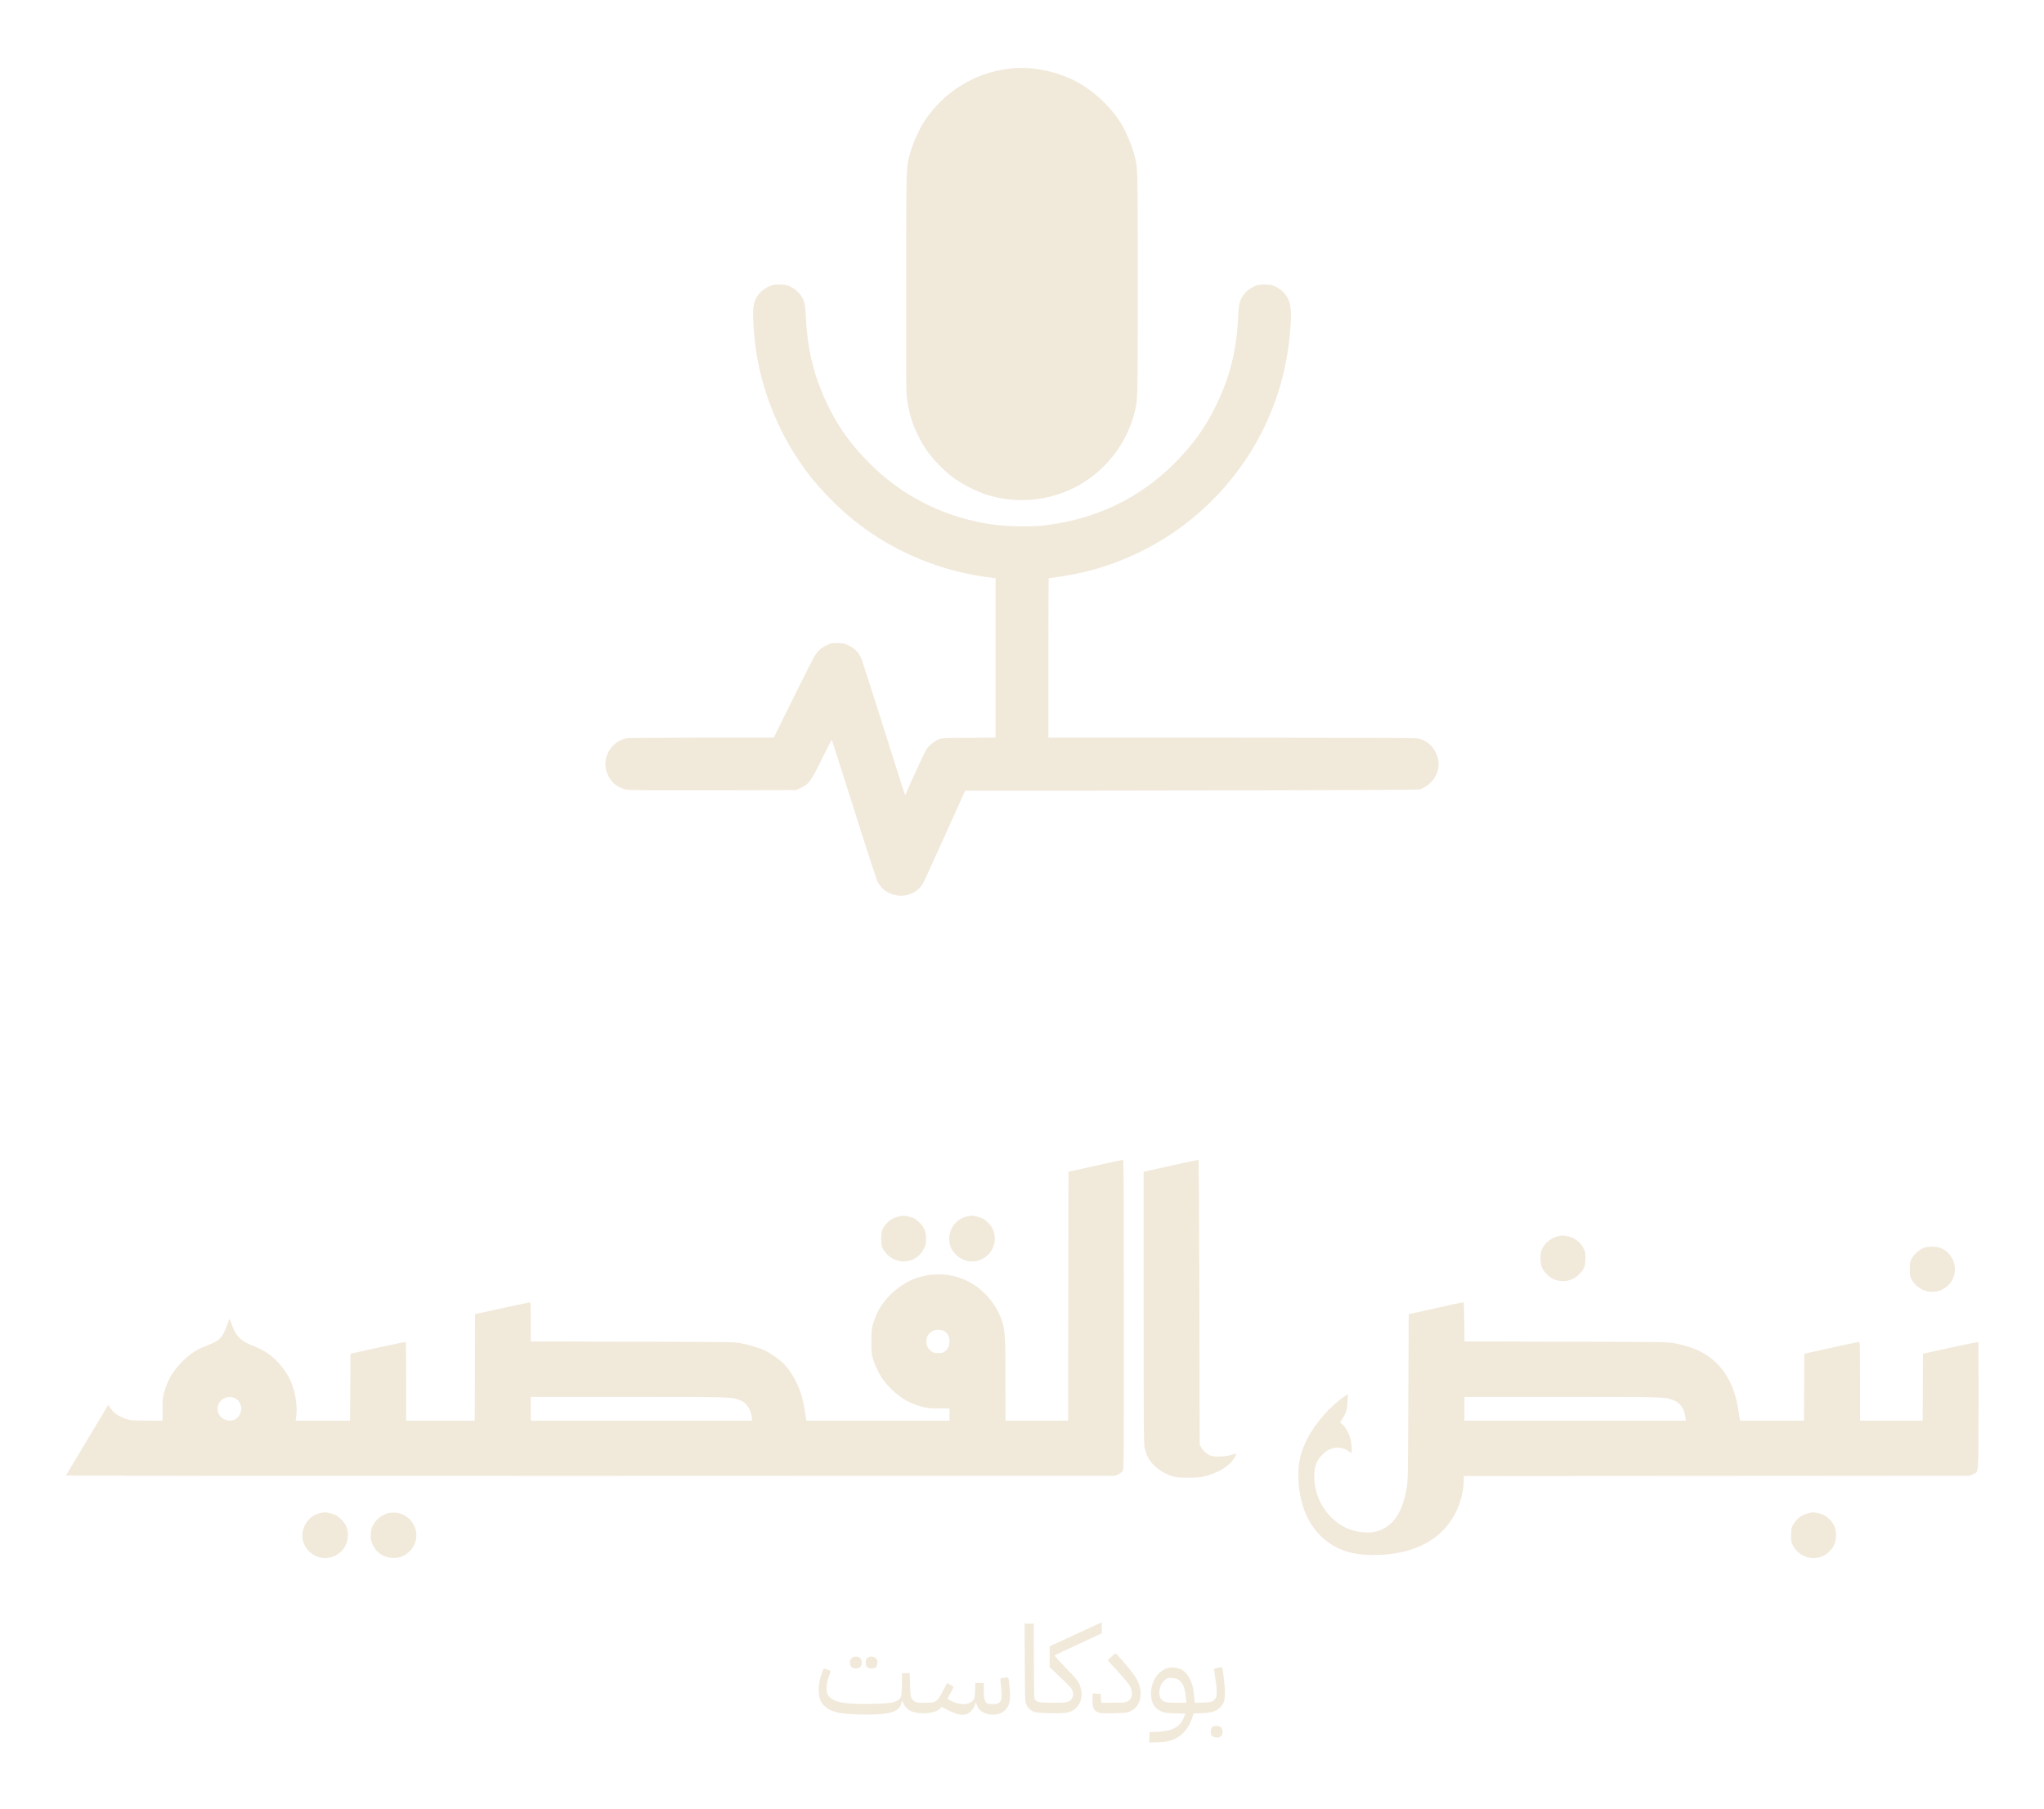
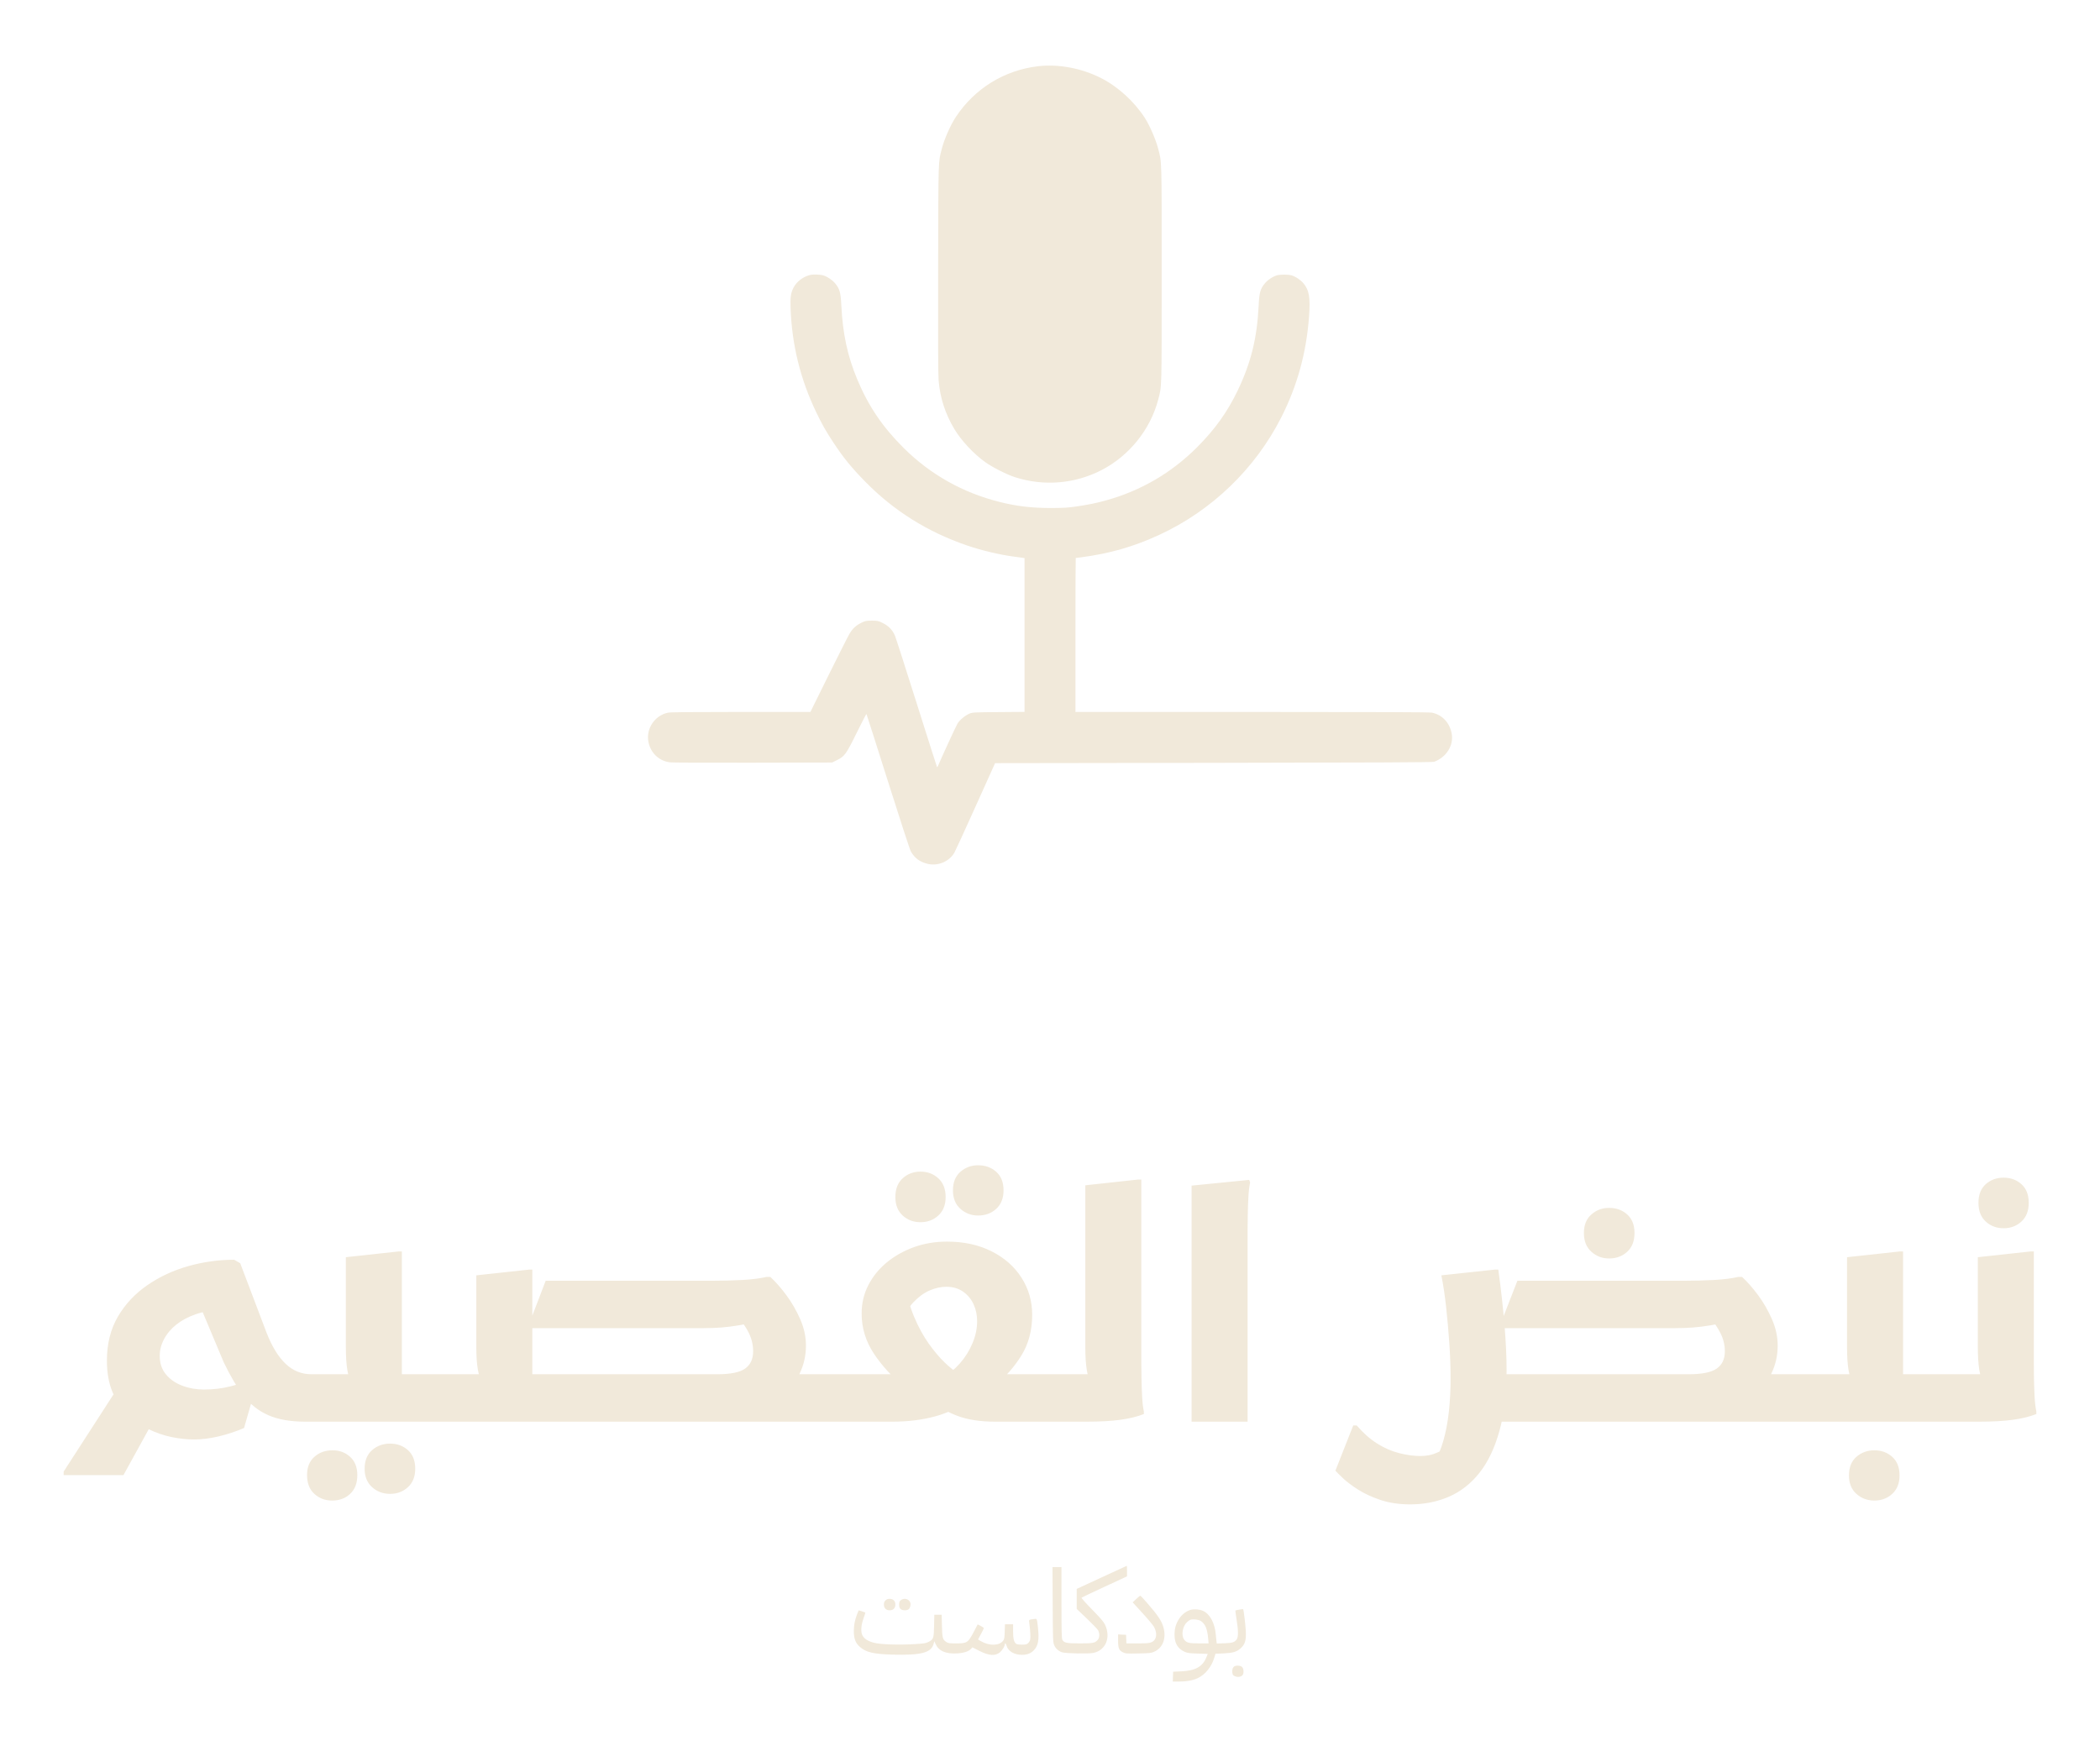
- <svg xmlns="http://www.w3.org/2000/svg" viewBox="450 641 3100 2743" width="3100" height="2743">
+ <svg xmlns="http://www.w3.org/2000/svg" viewBox="350 641 3300 2743" width="3300" height="2743">
  <path fill="#F1E9DA" fill-rule="evenodd" d="M 1622.500 1073.323 C 1611.654 1076.097, 1601.683 1083.852, 1596.876 1093.251 C 1592.671 1101.474, 1591.690 1108.440, 1592.335 1125.500 C 1594.528 1183.526, 1607.666 1236.856, 1632.564 1288.788 C 1641.771 1307.992, 1647.866 1318.754, 1659.697 1336.690 C 1675.260 1360.286, 1688.099 1376.073, 1709.428 1397.842 C 1754.437 1443.781, 1807.502 1477.067, 1869.649 1498.345 C 1892.629 1506.212, 1921.794 1513.119, 1944 1515.952 C 1948.675 1516.549, 1954.188 1517.293, 1956.250 1517.606 L 1960 1518.176 1960 1639.036 L 1960 1759.896 1919.250 1760.219 C 1881.373 1760.519, 1878.158 1760.681, 1873.644 1762.521 C 1867.111 1765.184, 1858.188 1772.525, 1854.774 1778.047 C 1852.529 1781.679, 1830.249 1829.991, 1824.404 1843.904 C 1823.617 1845.775, 1822.773 1847.106, 1822.527 1846.860 C 1822.281 1846.615, 1807.892 1801.433, 1790.550 1746.457 C 1773.209 1691.481, 1757.834 1643.673, 1756.384 1640.218 C 1752.622 1631.253, 1746.449 1624.825, 1737.223 1620.266 C 1730.021 1616.706, 1729.081 1616.500, 1720.052 1616.500 C 1711.406 1616.500, 1709.883 1616.797, 1704 1619.626 C 1695.151 1623.881, 1689.994 1628.642, 1684.846 1637.307 C 1682.456 1641.330, 1667.675 1670.576, 1652 1702.299 L 1623.500 1759.976 1514.299 1759.988 C 1438.258 1759.996, 1403.489 1760.337, 1399.799 1761.109 C 1379.044 1765.451, 1365.076 1786.007, 1368.874 1806.619 C 1372.009 1823.632, 1384.462 1836.136, 1401.111 1838.987 C 1405.568 1839.750, 1445.320 1839.993, 1532.552 1839.791 L 1657.605 1839.500 1665.224 1835.734 C 1677.295 1829.768, 1679.713 1826.408, 1696.508 1792.262 C 1704.503 1776.009, 1711.277 1762.944, 1711.563 1763.229 C 1711.848 1763.515, 1727.084 1811.261, 1745.421 1869.332 C 1765.025 1931.418, 1779.866 1976.802, 1781.445 1979.497 C 1787.466 1989.770, 1795.242 1995.566, 1807.068 1998.596 C 1823.439 2002.790, 1841.354 1995.490, 1849.719 1981.216 C 1851.187 1978.712, 1866.179 1946.027, 1883.035 1908.582 L 1913.683 1840.500 2257.092 1840 C 2506.351 1839.637, 2601.330 1839.194, 2603.528 1838.383 C 2622.981 1831.211, 2634.670 1812.461, 2631.229 1793.954 C 2628.047 1776.848, 2616.376 1764.493, 2600.201 1761.109 C 2596.395 1760.312, 2516.700 1760, 2317.451 1760 L 2040 1760 2040 1639 C 2040 1572.450, 2040.192 1518, 2040.428 1518 C 2040.663 1518, 2044.375 1517.541, 2048.678 1516.980 C 2093.743 1511.100, 2131.447 1500.275, 2171.769 1481.637 C 2254.200 1443.536, 2322.418 1377.818, 2363.431 1297 C 2388.639 1247.327, 2402.971 1195.175, 2407.083 1138.154 C 2409.204 1108.757, 2407.333 1097.408, 2398.596 1086.656 C 2394.119 1081.146, 2386.024 1075.685, 2379.500 1073.771 C 2377.300 1073.126, 2372.125 1072.598, 2368 1072.598 C 2363.875 1072.598, 2358.700 1073.126, 2356.500 1073.771 C 2349.976 1075.685, 2341.881 1081.146, 2337.404 1086.656 C 2330.410 1095.263, 2328.904 1100.771, 2327.878 1121.500 C 2325.348 1172.633, 2315.807 1211.252, 2294.955 1254.762 C 2278.823 1288.422, 2259.067 1316.024, 2231.046 1344.047 C 2190.801 1384.297, 2142.865 1412.264, 2088 1427.504 C 2072.458 1431.821, 2060.874 1434.192, 2041 1437.124 C 2028.357 1438.988, 2021.168 1439.416, 2002 1439.443 C 1971.397 1439.486, 1947.684 1436.707, 1920.683 1429.911 C 1862.630 1415.300, 1811.854 1386.696, 1769.951 1345 C 1736.763 1311.975, 1714.693 1279.351, 1697.158 1237.396 C 1681.828 1200.717, 1674.286 1165.698, 1672.091 1121 C 1671.099 1100.817, 1669.550 1095.214, 1662.596 1086.656 C 1658.235 1081.289, 1650.056 1075.695, 1644.014 1073.946 C 1638.197 1072.263, 1627.820 1071.962, 1622.500 1073.323" />
  <path fill="#F1E9DA" fill-rule="evenodd" d="M 1981.325 745.095 C 1928.480 751.253, 1881.795 779.973, 1852.251 824.500 C 1843.715 837.364, 1834.030 859.221, 1830.033 874.640 C 1824.301 896.754, 1824.619 886.419, 1824.235 1063.500 C 1823.993 1174.979, 1824.223 1230.451, 1824.964 1239 C 1827.372 1266.795, 1835.261 1291.103, 1849.791 1315.500 C 1860.370 1333.262, 1879.961 1354.260, 1898.080 1367.257 C 1909.422 1375.392, 1932.011 1386.858, 1944.836 1390.990 C 1990.086 1405.567, 2038.985 1401.574, 2081 1379.871 C 2124.499 1357.402, 2157.731 1316.071, 2170.032 1269.143 C 2175.755 1247.310, 2175.500 1256.490, 2175.500 1072 C 2175.500 887.196, 2175.769 896.744, 2169.944 874.522 C 2166.204 860.252, 2156.668 838.228, 2149.194 826.598 C 2132.524 800.659, 2106.802 777.199, 2080.234 763.701 C 2049.706 748.192, 2013.387 741.360, 1981.325 745.095" />
-   <path fill="#F1E9DA" fill-rule="evenodd" d="M 2111.500 2409.373 L 2070.500 2418.514 2070.247 2607.257 L 2069.995 2796 2022.497 2796 L 1975 2796 1974.977 2738.250 C 1974.953 2676.373, 1974.251 2660.794, 1970.954 2649 C 1962.064 2617.191, 1936.400 2589.873, 1905.500 2579.325 C 1884.877 2572.285, 1861.417 2572.398, 1840.054 2579.639 C 1813.647 2588.591, 1787.697 2612.986, 1778.115 2637.868 C 1772.196 2653.239, 1771.528 2657.098, 1771.513 2676 C 1771.502 2691.339, 1771.785 2694.485, 1773.811 2701.482 C 1779.039 2719.545, 1788.893 2735.848, 1802.347 2748.697 C 1816.541 2762.252, 1830.044 2769.971, 1847.989 2774.791 C 1856.255 2777.011, 1859.628 2777.355, 1873.750 2777.423 L 1890 2777.500 1890 2786.750 L 1890 2796 1781.545 2796 L 1673.091 2796 1672.562 2792.750 C 1669.575 2774.404, 1668.652 2769.473, 1666.986 2762.944 C 1661.645 2742.024, 1650.577 2721.463, 1637.981 2709.060 C 1631.642 2702.819, 1619.196 2694.065, 1610.500 2689.730 C 1603.143 2686.063, 1587.249 2681.211, 1574.603 2678.771 C 1563.604 2676.649, 1562.054 2676.626, 1409.250 2676.279 L 1255 2675.928 1255 2646.523 C 1255 2630.350, 1254.662 2616.913, 1254.250 2616.662 C 1253.838 2616.411, 1234.825 2620.326, 1212 2625.363 L 1170.500 2634.520 1170.244 2715.260 L 1169.988 2796 1117.994 2796 L 1066 2796 1066 2736.559 C 1066 2703.866, 1065.662 2676.917, 1065.250 2676.671 C 1064.838 2676.424, 1045.825 2680.344, 1023 2685.380 L 981.500 2694.537 981.241 2745.269 L 980.982 2796 939.656 2796 L 898.331 2796 899.245 2789.750 C 901.486 2774.430, 897.626 2750.168, 890.590 2735.353 C 879.328 2711.637, 859.602 2692.570, 837.500 2684.034 C 814.202 2675.037, 807.983 2668.874, 800.377 2647.250 C 799.361 2644.363, 798.293 2642, 798.002 2642 C 797.711 2642, 796.187 2645.790, 794.614 2650.422 C 790.530 2662.450, 786.146 2669.881, 780.705 2674 C 778.162 2675.925, 771.080 2679.401, 764.968 2681.725 C 748.404 2688.023, 739.232 2693.837, 727.458 2705.500 C 712.362 2720.455, 704.161 2734.265, 698.761 2753.825 C 697 2760.205, 696.630 2764.411, 696.571 2778.750 L 696.500 2796 673.460 2796 C 656.155 2796, 648.980 2795.625, 644.632 2794.492 C 632.314 2791.284, 622.301 2784.698, 616.977 2776.302 L 614.266 2772.027 582.383 2825.146 C 564.847 2854.360, 550.350 2878.656, 550.166 2879.135 C 549.976 2879.630, 893.778 2879.897, 1345.666 2879.753 L 2141.500 2879.500 2146.166 2877.344 C 2148.732 2876.157, 2151.657 2873.927, 2152.666 2872.388 C 2154.432 2869.693, 2154.500 2860.846, 2154.500 2635.127 C 2154.500 2479.632, 2154.163 2400.593, 2153.500 2400.449 C 2152.950 2400.329, 2134.050 2404.345, 2111.500 2409.373 M 2225.500 2409.373 L 2184.500 2418.514 2184.500 2624.507 C 2184.500 2819.738, 2184.595 2830.903, 2186.309 2838.208 C 2188.847 2849.024, 2192.990 2856.704, 2200.008 2863.603 C 2207.577 2871.044, 2216.226 2876.314, 2226.479 2879.731 C 2233.882 2882.199, 2235.810 2882.408, 2251.500 2882.452 C 2264.473 2882.489, 2270.223 2882.081, 2275.773 2880.733 C 2297.995 2875.333, 2315.608 2864.486, 2322.392 2852.022 C 2323.935 2849.186, 2324.976 2846.643, 2324.705 2846.372 C 2324.434 2846.100, 2320.901 2846.906, 2316.856 2848.162 C 2308.455 2850.771, 2293.351 2851.307, 2286.447 2849.241 C 2281.265 2847.691, 2274.556 2841.953, 2271.716 2836.643 L 2269.500 2832.500 2269 2616.583 C 2268.669 2473.857, 2268.161 2400.593, 2267.500 2400.449 C 2266.950 2400.329, 2248.050 2404.345, 2225.500 2409.373 M 1813 2486.390 C 1805.428 2488.074, 1800.148 2491.031, 1795.276 2496.316 C 1787.855 2504.367, 1786.500 2508.024, 1786.500 2520 C 1786.500 2529.741, 1786.712 2530.882, 1789.430 2535.788 C 1803.351 2560.917, 1838.727 2560.581, 1851.221 2535.202 C 1854.149 2529.256, 1854.500 2527.629, 1854.500 2520.021 C 1854.500 2509.671, 1851.652 2502.600, 1844.675 2495.622 C 1839.158 2490.106, 1834.222 2487.512, 1826.535 2486.091 C 1819.660 2484.820, 1820.107 2484.810, 1813 2486.390 M 1917.702 2486.042 C 1902.176 2488.651, 1889.882 2503.282, 1889.697 2519.371 C 1889.583 2529.237, 1891.966 2535.707, 1898.242 2542.575 C 1912.146 2557.788, 1934.009 2558.508, 1948.712 2544.237 C 1959.071 2534.182, 1961.706 2517.224, 1954.971 2503.960 C 1952.575 2499.241, 1946.202 2492.788, 1940.847 2489.657 C 1937.393 2487.637, 1925.410 2484.595, 1923 2485.125 C 1922.725 2485.186, 1920.341 2485.598, 1917.702 2486.042 M 2812.972 2516.359 C 2802.561 2518.602, 2793.106 2526.189, 2788.648 2535.878 C 2785.425 2542.881, 2785.578 2557.614, 2788.944 2564.500 C 2792.453 2571.678, 2800.651 2579.341, 2807.703 2582.037 C 2820.529 2586.938, 2834.760 2584.074, 2844.353 2574.661 C 2852.345 2566.818, 2854.500 2561.581, 2854.500 2550 C 2854.500 2541.644, 2854.167 2539.821, 2851.730 2534.858 C 2846.885 2524.994, 2837.705 2518.156, 2826.535 2516.091 C 2819.678 2514.824, 2820.139 2514.815, 2812.972 2516.359 M 3367.500 2533.974 C 3360.842 2536.618, 3353.129 2543.532, 3349.473 2550.133 C 3346.705 2555.129, 3346.500 2556.225, 3346.500 2566 C 3346.500 2575.051, 3346.822 2577.121, 3348.835 2581 C 3361.361 2605.135, 3393.868 2607.493, 3409.090 2585.370 C 3420.734 2568.445, 3414.211 2544.449, 3395.410 2535.044 C 3388.559 2531.617, 3374.768 2531.089, 3367.500 2533.974 M 2627.500 2625.372 L 2586.500 2634.514 2585.933 2761.507 C 2585.375 2886.636, 2585.335 2888.666, 2583.188 2899.829 C 2578.481 2924.308, 2572.433 2938.380, 2561.816 2949.557 C 2547.696 2964.421, 2529.346 2968.931, 2505.270 2963.455 C 2483.282 2958.454, 2462.713 2941.143, 2451.856 2918.500 C 2442.282 2898.533, 2440.438 2872.845, 2447.536 2858.337 C 2451.350 2850.540, 2460.483 2841.711, 2467.415 2839.118 C 2475.565 2836.068, 2484.277 2836.246, 2490.601 2839.591 C 2493.295 2841.016, 2496.210 2842.816, 2497.079 2843.591 C 2497.947 2844.366, 2498.960 2845, 2499.329 2845 C 2500.619 2845, 2499.987 2830.737, 2498.430 2824.730 C 2496.053 2815.555, 2491.099 2806.225, 2486.464 2802.194 L 2482.362 2798.625 2485.700 2793.563 C 2491.329 2785.025, 2493.216 2778.725, 2493.770 2766.622 L 2494.267 2755.744 2488.384 2759.747 C 2467.349 2774.058, 2444.423 2800.281, 2432.885 2823.228 C 2421.701 2845.473, 2418.386 2860.592, 2419.293 2885.233 C 2420.896 2928.818, 2438.055 2963.284, 2467.913 2982.889 C 2487.664 2995.858, 2509.681 3000.855, 2541.701 2999.634 C 2597.580 2997.504, 2637.678 2975.275, 2657.889 2935.223 C 2664.859 2921.410, 2670 2900.887, 2670 2886.875 L 2670 2880.013 3053.750 2879.756 L 3437.500 2879.500 3442.166 2877.344 C 3451.221 2873.158, 3450.464 2882.278, 3450.774 2773.619 C 3450.925 2720.835, 3450.700 2677.317, 3450.274 2676.913 C 3449.848 2676.508, 3430.825 2680.304, 3408 2685.348 L 3366.500 2694.520 3366.241 2745.260 L 3365.982 2796 3318.491 2796 L 3271 2796 3271 2736.559 C 3271 2703.866, 3270.662 2676.913, 3270.250 2676.662 C 3269.838 2676.411, 3250.825 2680.326, 3228 2685.363 L 3186.500 2694.520 3186.241 2745.260 L 3185.982 2796 3137.536 2796 L 3089.091 2796 3088.562 2792.750 C 3085.575 2774.404, 3084.652 2769.473, 3082.986 2762.944 C 3072.690 2722.615, 3048.471 2695.856, 3011.603 2684.076 C 3006.159 2682.336, 2996.709 2679.949, 2990.603 2678.771 C 2979.604 2676.649, 2978.054 2676.626, 2825.265 2676.279 L 2671.030 2675.928 2670.765 2646.297 C 2670.597 2627.571, 2670.132 2616.586, 2669.500 2616.449 C 2668.950 2616.329, 2650.050 2620.345, 2627.500 2625.372 M 1865.500 2659.432 C 1858.405 2662.894, 1855.009 2668.211, 1855.004 2675.864 C 1854.999 2682.391, 1857.606 2687.506, 1862.726 2691.015 C 1865.686 2693.042, 1867.559 2693.495, 1872.997 2693.497 C 1878.788 2693.500, 1880.138 2693.127, 1883.431 2690.618 C 1888.168 2687.008, 1890 2682.704, 1890 2675.180 C 1890 2668.733, 1887.855 2664.428, 1882.763 2660.657 C 1879.234 2658.042, 1869.730 2657.368, 1865.500 2659.432 M 790.459 2761.880 C 776.561 2768.193, 776.515 2787.789, 790.384 2794.087 C 800.904 2798.864, 812.057 2794.013, 815.039 2783.362 C 819.390 2767.819, 805.024 2755.264, 790.459 2761.880 M 1255 2778 L 1255 2796 1422.905 2796 L 1590.810 2796 1590.306 2791.750 C 1588.648 2777.754, 1582.052 2768.399, 1571.122 2764.543 C 1558.281 2760.012, 1558.067 2760.007, 1402.250 2760.003 L 1255 2760 1255 2778 M 2671 2778 L 2671 2796 2838.905 2796 L 3006.810 2796 3006.306 2791.750 C 3004.648 2777.754, 2998.052 2768.399, 2987.122 2764.543 C 2974.281 2760.012, 2974.067 2760.007, 2818.250 2760.003 L 2671 2760 2671 2778 M 936.702 2936.042 C 915.575 2939.592, 902.529 2964.144, 911.419 2983.623 C 921.740 3006.236, 950.313 3011.493, 967.833 2994.002 C 978.090 2983.761, 980.644 2967.102, 973.971 2953.960 C 971.575 2949.241, 965.202 2942.788, 959.847 2939.657 C 956.393 2937.637, 944.410 2934.595, 942 2935.125 C 941.725 2935.186, 939.341 2935.598, 936.702 2936.042 M 1040.054 2936.126 C 1029.927 2937.825, 1019.914 2945.799, 1015.097 2956 C 1012.934 2960.582, 1012.500 2962.923, 1012.502 2970.024 C 1012.503 2977.665, 1012.849 2979.251, 1015.842 2985.331 C 1021.820 2997.475, 1033.395 3004.368, 1047.652 3004.276 C 1056.637 3004.219, 1064.458 3000.905, 1071.176 2994.311 C 1081.265 2984.408, 1084.293 2968.890, 1078.579 2956.377 C 1071.606 2941.106, 1056.791 2933.318, 1040.054 2936.126 M 3193 2936.390 C 3185.428 2938.074, 3180.148 2941.031, 3175.276 2946.316 C 3167.855 2954.367, 3166.500 2958.024, 3166.500 2970 C 3166.500 2979.741, 3166.712 2980.882, 3169.430 2985.788 C 3180.901 3006.494, 3207.700 3010.812, 3224.319 2994.632 C 3231.585 2987.559, 3234.501 2980.498, 3234.495 2970 C 3234.488 2959.668, 3231.633 2952.581, 3224.675 2945.622 C 3219.158 2940.106, 3214.222 2937.512, 3206.535 2936.091 C 3199.660 2934.820, 3200.107 2934.810, 3193 2936.390" />
+   <path fill="#F1E9DA" fill-rule="nonzero" d="M601.0 2856.0 544.0 2959.5H450.0V2954.0L548.5 2801.5ZM829.5 2875.5Q795.0 2875.5 772.0 2865.5Q749.0 2855.5 733.0 2835.0Q717.0 2814.5 701.5 2782.0L663.5 2691.5L696.5 2700.0Q675.0 2700.5 657.2 2706.8Q639.5 2713.0 627.0 2723.0Q614.5 2733.0 607.8 2745.8Q601.0 2758.5 601.0 2772.0Q601.0 2789.5 610.8 2801.2Q620.5 2813.0 636.5 2819.0Q652.5 2825.0 670.5 2825.0Q692.5 2825.0 712.2 2820.0Q732.0 2815.0 744.0 2809.0L754.0 2814.0L733.5 2885.5Q713.5 2894.0 693.0 2898.8Q672.5 2903.5 655.0 2903.5Q638.5 2903.5 620.0 2899.8Q601.5 2896.0 583.2 2887.2Q565.0 2878.5 550.2 2864.2Q535.5 2850.0 526.8 2829.0Q518.0 2808.0 518.0 2779.5Q518.0 2740.0 535.2 2710.5Q552.5 2681.0 581.5 2661.0Q610.5 2641.0 646.0 2631.0Q681.5 2621.0 718.0 2621.0L727.5 2626.5L769.0 2736.0Q781.5 2768.0 798.8 2784.5Q816.0 2801.0 839.5 2801.0V2865.5ZM839.5 2801.0H933.5L904.0 2814.5Q898.0 2808.5 895.8 2794.2Q893.5 2780.0 893.5 2759.0V2617.0L976.0 2608.0H981.5V2837.0L946.0 2801.0H1046.0V2865.5L1036.0 2875.5H829.5V2811.0ZM923.0 2949.5Q923.0 2930.5 934.8 2920.2Q946.5 2910.0 963.0 2910.0Q979.5 2910.0 991.0 2920.2Q1002.5 2930.5 1002.5 2949.5Q1002.5 2968.0 991.0 2978.5Q979.5 2989.0 963.0 2989.0Q946.5 2989.0 934.8 2978.5Q923.0 2968.0 923.0 2949.5ZM832.5 2959.5Q832.5 2941.0 844.0 2930.8Q855.5 2920.5 872.5 2920.5Q889.0 2920.5 900.2 2930.8Q911.5 2941.0 911.5 2959.5Q911.5 2978.5 900.2 2989.0Q889.0 2999.5 872.0 2999.5Q855.5 2999.5 844.0 2989.0Q832.5 2978.5 832.5 2959.5ZM1463.0 2875.5V2801.0H1672.0V2865.5L1662.0 2875.5ZM1174.5 2801.0H1477.0Q1508.5 2801.0 1521.0 2792.0Q1533.5 2783.0 1533.5 2765.0Q1533.5 2750.0 1526.8 2736.2Q1520.0 2722.5 1511.0 2713.5L1547.5 2716.5Q1526.5 2721.5 1511.5 2724.0Q1496.5 2726.5 1483.8 2727.5Q1471.0 2728.5 1455.5 2728.5H1179.0L1207.5 2654.0H1470.5Q1494.0 2654.0 1516.8 2652.8Q1539.5 2651.5 1554.5 2648.0H1560.5Q1573.0 2659.5 1585.8 2676.8Q1598.5 2694.0 1607.5 2714.5Q1616.5 2735.0 1616.5 2756.0Q1616.5 2779.0 1606.8 2799.5Q1597.0 2820.0 1573.0 2836.5L1557.5 2864.0Q1544.0 2869.5 1526.5 2872.5Q1509.0 2875.5 1487.0 2875.5H1174.5ZM1046.0 2801.0H1138.5L1109.0 2814.5Q1103.5 2808.5 1101.0 2794.2Q1098.5 2780.0 1098.5 2759.0V2645.5L1181.5 2636.5H1186.5V2837.5L1151.0 2801.0H1252.5V2865.5L1242.5 2875.5H1036.0V2811.0ZM1838.0 2592.5Q1878.0 2592.5 1908.2 2607.8Q1938.5 2623.0 1955.2 2649.2Q1972.0 2675.5 1972.0 2707.5Q1972.0 2744.0 1955.2 2771.2Q1938.5 2798.5 1912.0 2820.0L1894.0 2801.0H2012.5V2865.5L2002.5 2875.5H1913.5Q1879.0 2875.5 1854.8 2866.5Q1830.5 2857.5 1812.5 2841.0L1877.0 2839.0Q1850.0 2859.0 1819.5 2867.2Q1789.0 2875.5 1752.5 2875.5H1662.0V2811.0L1672.0 2801.0H1790.0L1770.5 2820.0Q1742.5 2797.5 1723.2 2768.5Q1704.0 2739.5 1704.0 2705.5Q1704.0 2681.5 1714.5 2661.0Q1725.0 2640.5 1743.5 2625.2Q1762.0 2610.0 1786.2 2601.2Q1810.5 2592.5 1838.0 2592.5ZM1764.0 2723.5 1772.0 2658.5Q1776.5 2687.0 1786.5 2710.8Q1796.5 2734.5 1809.2 2752.5Q1822.0 2770.5 1834.5 2782.5Q1847.0 2794.5 1856.5 2800.0L1830.0 2807.0Q1846.0 2798.0 1858.5 2783.8Q1871.0 2769.5 1878.2 2752.2Q1885.5 2735.0 1885.5 2717.5Q1885.5 2703.5 1880.0 2691.2Q1874.5 2679.0 1863.5 2671.2Q1852.5 2663.5 1837.0 2663.5Q1824.5 2663.5 1811.0 2669.2Q1797.5 2675.0 1785.2 2688.0Q1773.0 2701.0 1764.0 2723.5ZM1887.0 2551.5Q1871.0 2551.5 1859.2 2541.0Q1847.5 2530.5 1847.5 2512.0Q1847.5 2493.0 1859.2 2482.8Q1871.0 2472.5 1887.0 2472.5Q1904.0 2472.5 1915.5 2482.8Q1927.0 2493.0 1927.0 2512.0Q1927.0 2530.5 1915.5 2541.0Q1904.0 2551.5 1887.0 2551.5ZM1796.5 2562.0Q1780.0 2562.0 1768.5 2551.5Q1757.0 2541.0 1757.0 2522.5Q1757.0 2503.5 1768.5 2493.0Q1780.0 2482.5 1796.5 2482.5Q1813.0 2482.5 1824.5 2493.0Q1836.0 2503.5 1836.0 2522.5Q1836.0 2541.0 1824.5 2551.5Q1813.0 2562.0 1796.5 2562.0ZM1992.5 2875.5V2811.0L2002.5 2801.0H2095.0L2066.0 2814.5Q2060.0 2808.5 2057.8 2794.2Q2055.5 2780.0 2055.5 2759.0V2504.0L2138.0 2495.0H2143.5V2782.5Q2143.5 2792.5 2143.8 2807.2Q2144.0 2822.0 2144.8 2836.2Q2145.5 2850.5 2147.5 2859.5V2863.5Q2132.5 2869.5 2111.0 2872.5Q2089.5 2875.5 2058.0 2875.5ZM2222.5 2504.5 2313.0 2495.5 2314.5 2499.5Q2312.5 2508.5 2311.8 2522.0Q2311.0 2535.5 2310.8 2549.5Q2310.5 2563.5 2310.5 2573.5V2875.5H2222.5ZM2990.0 2875.5V2801.0H3198.5V2865.5L3188.5 2875.5ZM2701.5 2801.0H3003.5Q3035.0 2801.0 3047.8 2792.0Q3060.5 2783.0 3060.5 2765.0Q3060.5 2750.0 3053.5 2736.2Q3046.5 2722.5 3038.0 2713.5L3074.5 2716.5Q3053.5 2721.5 3038.5 2724.0Q3023.5 2726.5 3010.5 2727.5Q2997.5 2728.5 2982.5 2728.5H2705.5L2734.5 2654.0H2997.0Q3021.0 2654.0 3043.8 2652.8Q3066.5 2651.5 3081.5 2648.0H3087.5Q3100.0 2659.5 3112.8 2676.8Q3125.5 2694.0 3134.5 2714.5Q3143.5 2735.0 3143.5 2756.0Q3143.5 2779.0 3133.8 2799.5Q3124.0 2820.0 3100.0 2836.5L3084.5 2864.0Q3071.0 2869.5 3053.2 2872.5Q3035.5 2875.5 3014.0 2875.5H2701.5ZM2878.5 2619.0Q2862.5 2619.0 2850.8 2608.5Q2839.0 2598.0 2839.0 2579.0Q2839.0 2560.0 2850.8 2549.8Q2862.5 2539.5 2878.5 2539.5Q2895.5 2539.5 2907.0 2549.8Q2918.5 2560.0 2918.5 2579.0Q2918.5 2598.0 2907.0 2608.5Q2895.5 2619.0 2878.5 2619.0ZM2482.0 2881.5Q2497.0 2899.0 2514.0 2909.8Q2531.0 2920.5 2548.8 2925.0Q2566.5 2929.5 2582.0 2929.5Q2596.5 2929.5 2607.5 2924.5Q2618.5 2919.5 2625.5 2918.0L2604.0 2938.0Q2612.5 2925.5 2618.2 2905.2Q2624.0 2885.0 2626.8 2859.8Q2629.5 2834.5 2629.5 2808.0Q2629.5 2781.0 2627.5 2752.0Q2625.5 2723.0 2622.5 2695.5Q2619.5 2668.0 2615.0 2645.5L2699.0 2636.5H2704.5Q2711.0 2684.0 2714.2 2723.8Q2717.5 2763.5 2717.5 2794.5Q2717.5 2850.0 2706.2 2890.2Q2695.0 2930.5 2674.8 2956.0Q2654.5 2981.5 2626.8 2993.5Q2599.0 3005.5 2566.0 3005.5Q2540.5 3005.5 2520.0 2998.8Q2499.5 2992.0 2484.5 2982.5Q2469.5 2973.0 2460.5 2964.5Q2451.5 2956.0 2448.5 2952.5L2476.5 2881.5ZM3198.5 2801.0H3292.5L3263.0 2814.5Q3257.0 2808.5 3254.8 2794.2Q3252.5 2780.0 3252.5 2759.0V2617.0L3335.0 2608.0H3340.5V2837.0L3305.0 2801.0H3405.0V2865.5L3395.0 2875.5H3188.5V2811.0ZM3255.5 2960.0Q3255.5 2941.0 3267.2 2930.8Q3279.0 2920.5 3295.5 2920.5Q3312.0 2920.5 3323.5 2930.8Q3335.0 2941.0 3335.0 2960.0Q3335.0 2978.5 3323.5 2989.0Q3312.0 2999.5 3295.5 2999.5Q3279.0 2999.5 3267.2 2989.0Q3255.5 2978.5 3255.5 2960.0ZM3395.0 2875.5V2811.0L3405.0 2801.0H3497.5L3468.5 2814.5Q3462.5 2808.5 3460.2 2793.5Q3458.0 2778.5 3458.0 2757.5V2617.0L3540.5 2608.0H3546.0V2782.5Q3546.0 2792.5 3546.2 2807.2Q3546.5 2822.0 3547.2 2836.2Q3548.0 2850.5 3550.0 2859.5V2863.5Q3535.0 2869.5 3513.5 2872.5Q3492.0 2875.5 3460.5 2875.5ZM3498.5 2571.5Q3482.0 2571.5 3470.5 2561.0Q3459.0 2550.5 3459.0 2531.5Q3459.0 2512.5 3470.5 2502.2Q3482.0 2492.0 3498.5 2492.0Q3515.0 2492.0 3526.5 2502.2Q3538.0 2512.5 3538.0 2531.5Q3538.0 2550.5 3526.5 2561.0Q3515.0 2571.5 3498.5 2571.5Z" />
  <path fill="#F1E9DA" fill-rule="evenodd" d="M 2081.250 3120.220 L 2042 3138.363 2042 3154.103 L 2042 3169.843 2057.569 3184.671 C 2066.131 3192.827, 2074.093 3201.043, 2075.261 3202.929 C 2078.316 3207.863, 2078.169 3215.111, 2074.942 3218.610 C 2070.470 3223.459, 2067.640 3224, 2046.782 3223.998 C 2025.669 3223.997, 2021.860 3223.166, 2019.279 3218 C 2018.325 3216.092, 2018.026 3202.305, 2018.015 3159.750 L 2018 3104 2010.962 3104 L 2003.924 3104 2004.228 3162.750 C 2004.508 3216.850, 2004.677 3221.877, 2006.362 3226.257 C 2008.403 3231.561, 2013.124 3236.011, 2018.789 3237.974 C 2024.251 3239.865, 2060.574 3240.576, 2068.275 3238.942 C 2087.769 3234.805, 2096.027 3214.397, 2086.324 3194.339 C 2084.161 3189.867, 2079.421 3184.339, 2066.075 3170.725 C 2056.225 3160.677, 2049.052 3152.600, 2049.575 3152.146 C 2050.084 3151.703, 2066.363 3143.988, 2085.750 3135 L 2121 3118.659 2121 3110.330 C 2121 3105.748, 2120.887 3102.017, 2120.750 3102.038 C 2120.613 3102.059, 2102.838 3110.241, 2081.250 3120.220 M 2135.501 3154.250 L 2129.909 3159.500 2145.370 3176.387 C 2153.874 3185.674, 2162.013 3195.446, 2163.458 3198.101 C 2169.120 3208.503, 2167.590 3218.469, 2159.788 3222.010 C 2156.064 3223.700, 2153.171 3223.959, 2137.796 3223.978 L 2120.091 3224 2119.796 3217.250 L 2119.500 3210.500 2113.250 3210.202 L 2107 3209.905 2107 3219.551 C 2107 3231.602, 2108.418 3235.056, 2114.595 3238.046 C 2118.733 3240.049, 2120.221 3240.158, 2138.752 3239.815 C 2156.848 3239.480, 2158.937 3239.254, 2163.727 3237.111 C 2177.206 3231.083, 2182.892 3216.544, 2178.451 3199.460 C 2175.710 3188.916, 2169.610 3179.774, 2151.622 3159.250 C 2146.681 3153.613, 2142.291 3149, 2141.866 3149 C 2141.441 3149, 2138.577 3151.363, 2135.501 3154.250 M 1741.455 3156.455 C 1739.648 3158.261, 1739 3159.990, 1739 3163 C 1739 3168.629, 1742.371 3172, 1748 3172 C 1753.629 3172, 1757 3168.629, 1757 3163 C 1757 3157.371, 1753.629 3154, 1748 3154 C 1744.990 3154, 1743.261 3154.648, 1741.455 3156.455 M 1765.635 3156.073 C 1763.430 3157.807, 1763 3158.944, 1763 3163.034 C 1763 3166.775, 1763.514 3168.401, 1765.189 3169.961 C 1767.847 3172.438, 1774.541 3172.710, 1777.738 3170.471 C 1780.132 3168.794, 1781.575 3163.386, 1780.517 3160.053 C 1778.643 3154.149, 1770.760 3152.041, 1765.635 3156.073 M 2220.995 3171.296 C 2214.052 3173.254, 2207.287 3178.489, 2202.874 3185.317 C 2197.798 3193.169, 2195.705 3200.527, 2195.710 3210.500 C 2195.716 3223.836, 2200.697 3232.252, 2211.500 3237.177 C 2215.806 3239.140, 2218.680 3239.529, 2232.202 3239.978 L 2247.903 3240.500 2245.502 3246.400 C 2239.679 3260.710, 2228.168 3266.992, 2206 3267.956 L 2193.500 3268.500 2193.208 3276.250 L 2192.916 3284 2203.208 3283.983 C 2215.207 3283.962, 2224.584 3282.202, 2232.411 3278.499 C 2243.912 3273.058, 2253.878 3260.755, 2258.030 3246.871 L 2260.013 3240.241 2272.256 3239.741 C 2287.054 3239.137, 2293.142 3237.388, 2299.294 3231.972 C 2306.422 3225.698, 2308.343 3219.539, 2307.705 3205 C 2307.275 3195.191, 2304.360 3171.166, 2303.481 3170.181 C 2303.147 3169.808, 2291.844 3171.823, 2291.317 3172.350 C 2291.120 3172.546, 2291.911 3178.511, 2293.073 3185.604 C 2296.026 3203.621, 2296.134 3213.966, 2293.410 3217.663 C 2289.962 3222.343, 2286.582 3223.406, 2273.815 3223.824 L 2262.129 3224.207 2261.617 3220.853 C 2261.336 3219.009, 2260.861 3214.350, 2260.562 3210.500 C 2259.147 3192.293, 2251.336 3177.690, 2240.432 3172.867 C 2234.909 3170.424, 2226.497 3169.744, 2220.995 3171.296 M 1696.990 3177.750 C 1693.191 3187.889, 1691.740 3195.281, 1691.737 3204.500 C 1691.733 3216.587, 1694.228 3223.222, 1701.104 3229.404 C 1710.774 3238.098, 1723.105 3240.962, 1754 3241.690 C 1797.884 3242.725, 1813.287 3238.601, 1817.076 3224.803 L 1818.258 3220.500 1820.033 3224.621 C 1824.791 3235.665, 1835.799 3240.655, 1853.419 3239.755 C 1864.457 3239.192, 1871.975 3236.785, 1875.967 3232.535 L 1878.131 3230.232 1888.816 3235.687 C 1904.188 3243.535, 1914.302 3244.186, 1921.580 3237.795 C 1925.181 3234.634, 1929 3228.326, 1929 3225.540 C 1929 3222.589, 1930.692 3224.028, 1931.878 3227.987 C 1934.420 3236.473, 1943.936 3242, 1956.003 3242 C 1964.170 3242, 1970.173 3239.621, 1974.874 3234.521 C 1981.656 3227.163, 1983.168 3218.268, 1980.994 3198.500 C 1979.479 3184.720, 1979.623 3185.043, 1975.247 3185.628 C 1966.329 3186.822, 1966.675 3186.524, 1967.479 3192.300 C 1968.983 3203.106, 1969.606 3214.625, 1968.869 3218 C 1968.449 3219.925, 1966.931 3222.512, 1965.497 3223.750 C 1963.304 3225.642, 1961.743 3225.995, 1955.694 3225.968 C 1951.325 3225.949, 1947.817 3225.418, 1946.761 3224.616 C 1943.324 3222.006, 1942 3216.560, 1942 3205.032 L 1942 3194 1935.608 3194 L 1929.216 3194 1928.853 3205.433 C 1928.548 3215.053, 1928.162 3217.314, 1926.424 3219.683 C 1920.414 3227.876, 1904.647 3228.258, 1891.458 3220.528 L 1886.897 3217.855 1891.448 3209.437 C 1893.952 3204.807, 1896 3200.572, 1896 3200.026 C 1896 3199.480, 1893.832 3197.935, 1891.182 3196.592 L 1886.364 3194.151 1881.036 3204.325 C 1871.103 3223.294, 1870.068 3224, 1852.180 3224 C 1841.455 3224, 1839.964 3223.777, 1836.898 3221.713 C 1831.287 3217.936, 1830.627 3215.434, 1830.178 3196.250 L 1829.773 3179 1824 3179 L 1818.227 3179 1817.846 3196.450 C 1817.410 3216.445, 1816.955 3217.714, 1808.755 3221.829 C 1804.744 3223.841, 1801.697 3224.297, 1786.307 3225.188 C 1761.498 3226.625, 1733.817 3225.675, 1723.500 3223.033 C 1714.440 3220.713, 1708.543 3217.084, 1705.548 3211.986 C 1702.357 3206.555, 1702.903 3195.905, 1706.948 3184.648 C 1708.697 3179.779, 1709.987 3175.682, 1709.814 3175.543 C 1709.489 3175.281, 1699.838 3172, 1699.394 3172 C 1699.256 3172, 1698.174 3174.588, 1696.990 3177.750 M 2221.214 3186.659 C 2219.957 3186.928, 2217.189 3188.803, 2215.064 3190.824 C 2208.224 3197.332, 2205.962 3211.382, 2210.711 3217.864 C 2214.529 3223.076, 2218.082 3223.997, 2234.367 3223.998 L 2249.235 3224 2248.537 3216.250 C 2247.181 3201.204, 2244.059 3193.635, 2237.299 3189.003 C 2233.878 3186.658, 2226.344 3185.561, 2221.214 3186.659 M 2289.695 3260.111 C 2287.088 3261.627, 2285.794 3265.822, 2286.551 3270.300 C 2287.101 3273.556, 2287.789 3274.432, 2290.784 3275.683 C 2294.825 3277.372, 2299.429 3276.826, 2302.184 3274.333 C 2304.918 3271.859, 2304.689 3263.720, 2301.811 3261.039 C 2299.400 3258.793, 2292.826 3258.289, 2289.695 3260.111" />
</svg>
